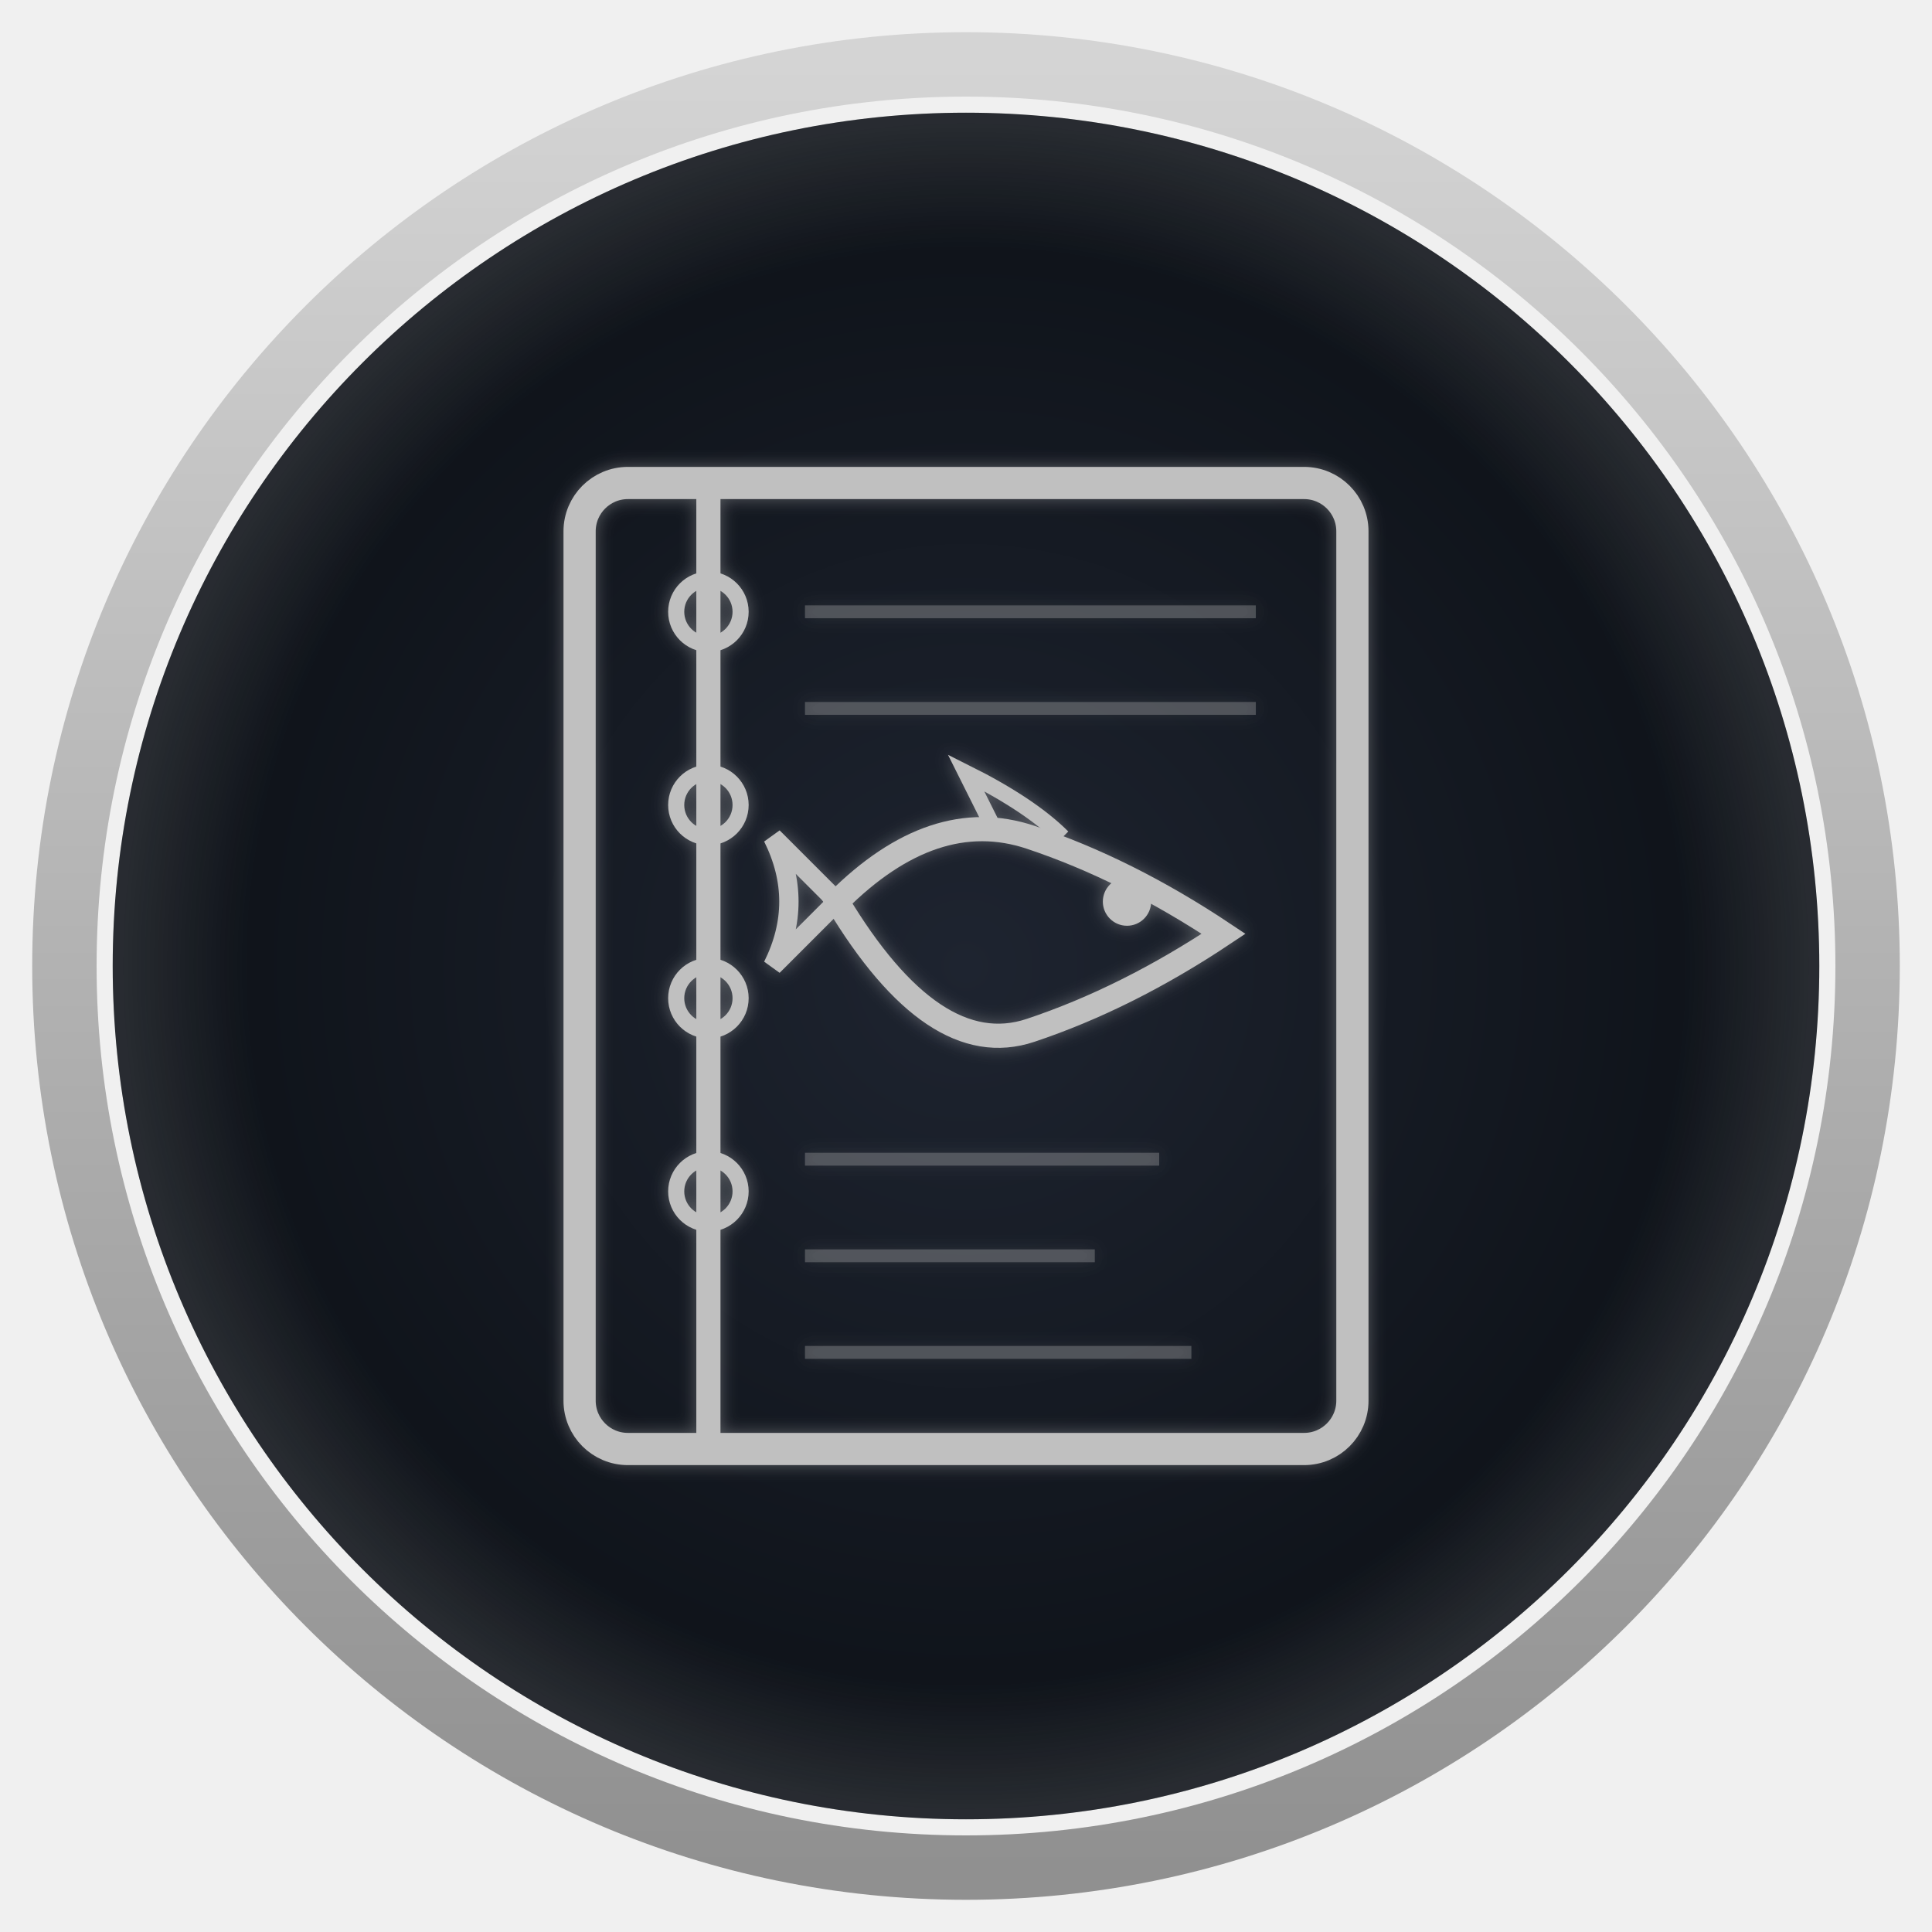
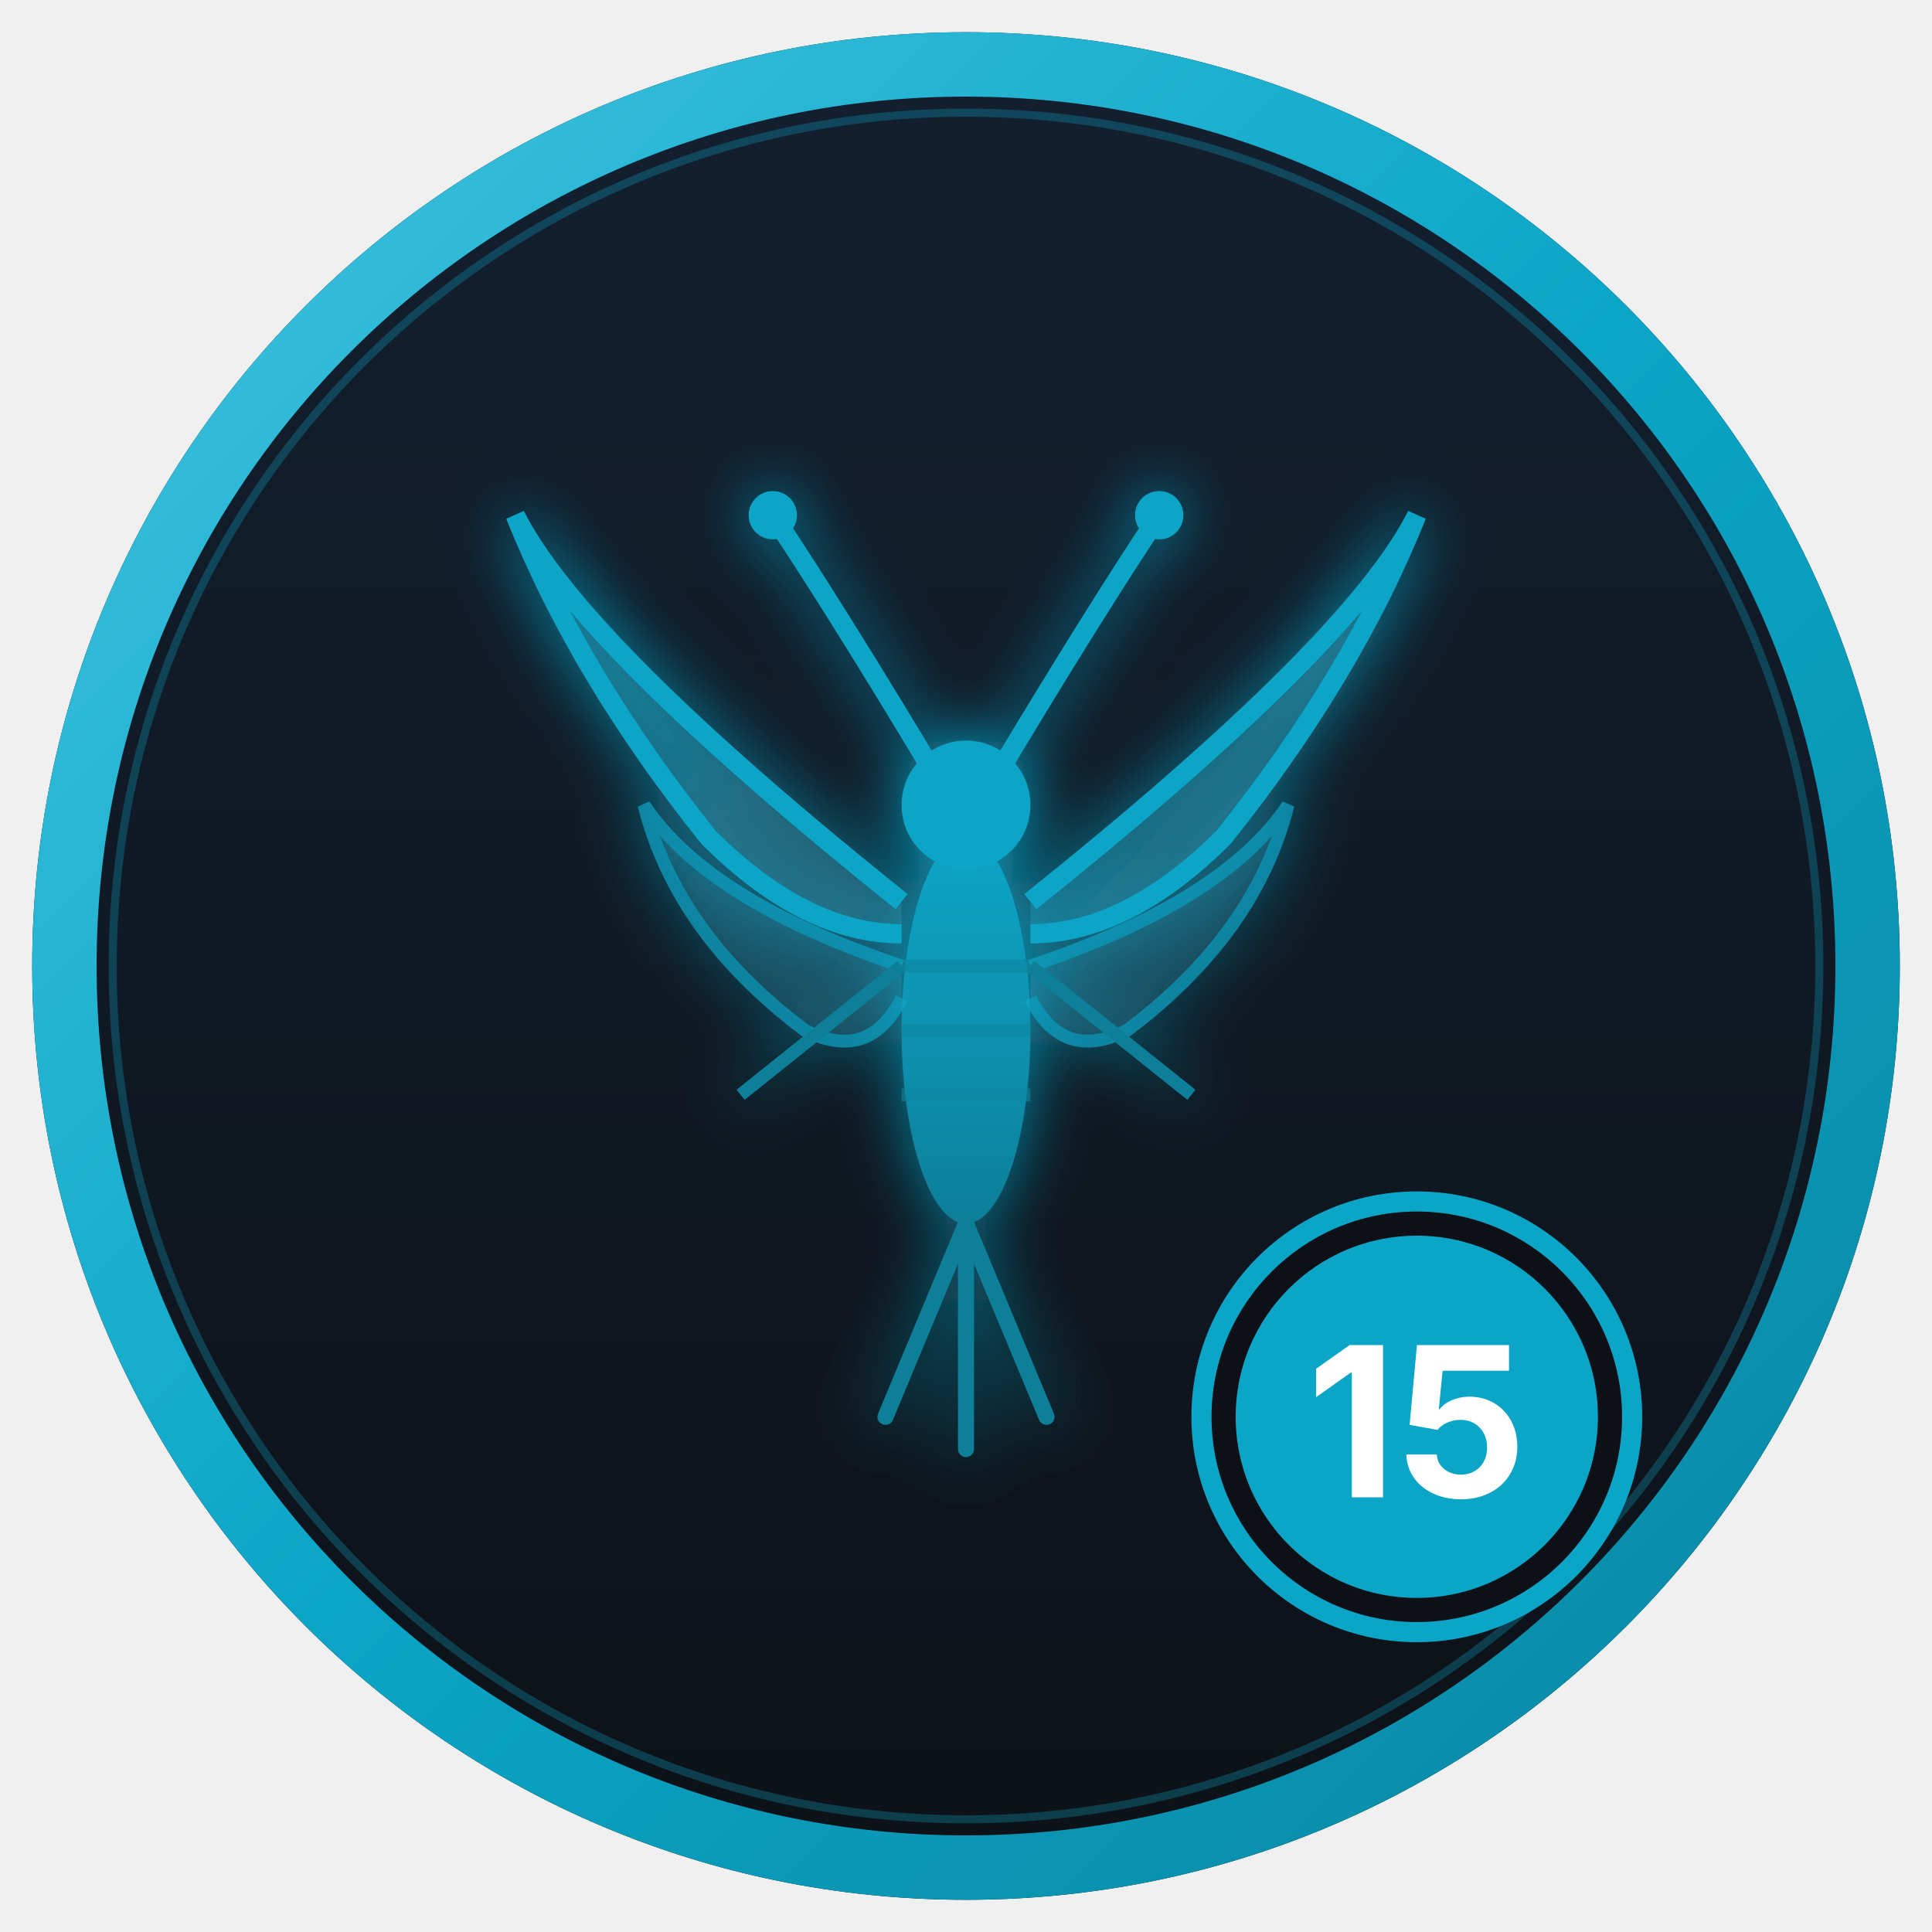
<svg xmlns="http://www.w3.org/2000/svg" viewBox="0 0 120 120">
  <defs>
-     <linearGradient id="ringGrad" x1="0" y1="0" x2="0" y2="1">
-       <stop offset="0%" stop-color="#D4D4D4" />
-       <stop offset="100%" stop-color="#909090" />
+     <linearGradient id="bg" x1="0" y1="0" x2="0" y2="1">
+       <stop offset="0%" stop-color="#132030" />
+       <stop offset="100%" stop-color="#0D1117" />
    </linearGradient>
-     <radialGradient id="bgGrad" cx="50%" cy="50%" r="50%">
-       <stop offset="0%" stop-color="#1E2430" />
-       <stop offset="100%" stop-color="#0D1117" />
-     </radialGradient>
-     <filter id="iconShadow">
-       <feDropShadow dx="0" dy="0" stdDeviation="0.5" flood-color="#C0C0C0" flood-opacity="0.4" />
+     <linearGradient id="ring" x1="0" y1="0" x2="1" y2="1">
+       <stop offset="0%" stop-color="#40C4E0" />
+       <stop offset="50%" stop-color="#0BA5C7" />
+       <stop offset="100%" stop-color="#0886A0" />
+     </linearGradient>
+     <linearGradient id="fly" x1="0" y1="0" x2="0" y2="1">
+       <stop offset="0%" stop-color="#0BA5C7" />
+       <stop offset="100%" stop-color="#087F99" />
+     </linearGradient>
+     <linearGradient id="wing" x1="0" y1="0" x2="1" y2="1">
+       <stop offset="0%" stop-color="#0BA5C7" stop-opacity="0.4" />
+       <stop offset="100%" stop-color="#40C4E0" stop-opacity="0.15" />
+     </linearGradient>
+     <filter id="glow">
+       <feGaussianBlur stdDeviation="2" result="blur" />
+       <feMerge>
+         <feMergeNode in="blur" />
+         <feMergeNode in="SourceGraphic" />
+       </feMerge>
    </filter>
-     <radialGradient id="innerGlow" cx="50%" cy="50%" r="50%">
-       <stop offset="85%" stop-color="#C0C0C0" stop-opacity="0" />
-       <stop offset="100%" stop-color="#C0C0C0" stop-opacity="0.15" />
-     </radialGradient>
  </defs>
-   <circle cx="60" cy="60" r="56" fill="none" stroke="url(#ringGrad)" stroke-width="4" />
-   <circle cx="60" cy="60" r="53" fill="url(#bgGrad)" />
-   <circle cx="60" cy="60" r="53" fill="url(#innerGlow)" />
-   <g filter="url(#iconShadow)">
-     <rect x="36" y="30" width="48" height="60" rx="3" fill="none" stroke="#C0C0C0" stroke-width="2" />
-     <line x1="44" y1="30" x2="44" y2="90" stroke="#C0C0C0" stroke-width="1.5" />
-     <circle cx="44" cy="38" r="2" fill="none" stroke="#C0C0C0" stroke-width="1" />
-     <circle cx="44" cy="50" r="2" fill="none" stroke="#C0C0C0" stroke-width="1" />
-     <circle cx="44" cy="62" r="2" fill="none" stroke="#C0C0C0" stroke-width="1" />
-     <circle cx="44" cy="74" r="2" fill="none" stroke="#C0C0C0" stroke-width="1" />
-     <line x1="50" y1="38" x2="78" y2="38" stroke="#C0C0C0" stroke-width="0.8" stroke-opacity="0.3" />
-     <line x1="50" y1="44" x2="78" y2="44" stroke="#C0C0C0" stroke-width="0.8" stroke-opacity="0.3" />
-     <path d="M52,56 Q58,50 64,52 Q70,54 76,58 Q70,62 64,64 Q58,66 52,56 Z" fill="none" stroke="#C0C0C0" stroke-width="1.5" />
-     <path d="M52,56 L48,52 Q50,56 48,60 Z" fill="none" stroke="#C0C0C0" stroke-width="1.2" />
-     <circle cx="70" cy="56" r="1.5" fill="#C0C0C0" />
-     <path d="M62,52 L60,48 Q64,50 66,52" fill="none" stroke="#C0C0C0" stroke-width="1" />
-     <line x1="50" y1="72" x2="72" y2="72" stroke="#C0C0C0" stroke-width="0.8" stroke-opacity="0.3" />
-     <line x1="50" y1="78" x2="68" y2="78" stroke="#C0C0C0" stroke-width="0.8" stroke-opacity="0.3" />
-     <line x1="50" y1="84" x2="74" y2="84" stroke="#C0C0C0" stroke-width="0.8" stroke-opacity="0.3" />
+   <circle cx="60" cy="60" r="58" fill="url(#bg)" />
+   <circle cx="60" cy="60" r="56" fill="none" stroke="url(#ring)" stroke-width="4" />
+   <circle cx="60" cy="60" r="53" fill="none" stroke="#0BA5C7" stroke-width="0.5" opacity="0.3" />
+   <g filter="url(#glow)">
+     <ellipse cx="60" cy="64" rx="4" ry="12" fill="url(#fly)" />
+     <line x1="56" y1="60" x2="64" y2="60" stroke="#0886A0" stroke-width="0.8" opacity="0.6" />
+     <line x1="56" y1="64" x2="64" y2="64" stroke="#0886A0" stroke-width="0.8" opacity="0.6" />
+     <line x1="56" y1="68" x2="64" y2="68" stroke="#0886A0" stroke-width="0.8" opacity="0.6" />
+     <circle cx="60" cy="50" r="4" fill="#0BA5C7" />
+     <path d="M56,56 Q36,40 32,32 Q36,42 44,52 Q50,58 56,58" fill="url(#wing)" stroke="#0BA5C7" stroke-width="1.2" />
+     <path d="M64,56 Q84,40 88,32 Q84,42 76,52 Q70,58 64,58" fill="url(#wing)" stroke="#0BA5C7" stroke-width="1.2" />
+     <path d="M56,60 Q44,56 40,50 Q42,58 50,64 Q54,66 56,62" fill="url(#wing)" stroke="#0BA5C7" stroke-width="0.8" opacity="0.7" />
+     <path d="M64,60 Q76,56 80,50 Q78,58 70,64 Q66,66 64,62" fill="url(#wing)" stroke="#0BA5C7" stroke-width="0.8" opacity="0.7" />
+     <path d="M58,48 Q52,38 48,32" fill="none" stroke="#0BA5C7" stroke-width="1.2" stroke-linecap="round" />
+     <path d="M62,48 Q68,38 72,32" fill="none" stroke="#0BA5C7" stroke-width="1.2" stroke-linecap="round" />
+     <circle cx="48" cy="32" r="1.5" fill="#0BA5C7" />
+     <circle cx="72" cy="32" r="1.5" fill="#0BA5C7" />
+     <path d="M60,76 L55,88" fill="none" stroke="#087F99" stroke-width="1" stroke-linecap="round" />
+     <path d="M60,76 L60,90" fill="none" stroke="#087F99" stroke-width="1" stroke-linecap="round" />
+     <path d="M60,76 L65,88" fill="none" stroke="#087F99" stroke-width="1" stroke-linecap="round" />
+     <line x1="56" y1="60" x2="46" y2="68" stroke="#087F99" stroke-width="0.8" />
+     <line x1="64" y1="60" x2="74" y2="68" stroke="#087F99" stroke-width="0.8" />
  </g>
+   <circle cx="88" cy="88" r="14" fill="#0BA5C7" />
+   <circle cx="88" cy="88" r="12" fill="none" stroke="#0D1117" stroke-width="1.5" />
+   <text x="88" y="93" text-anchor="middle" font-family="system-ui,-apple-system,sans-serif" font-weight="700" font-size="13" fill="#FFFFFF">15</text>
</svg>
